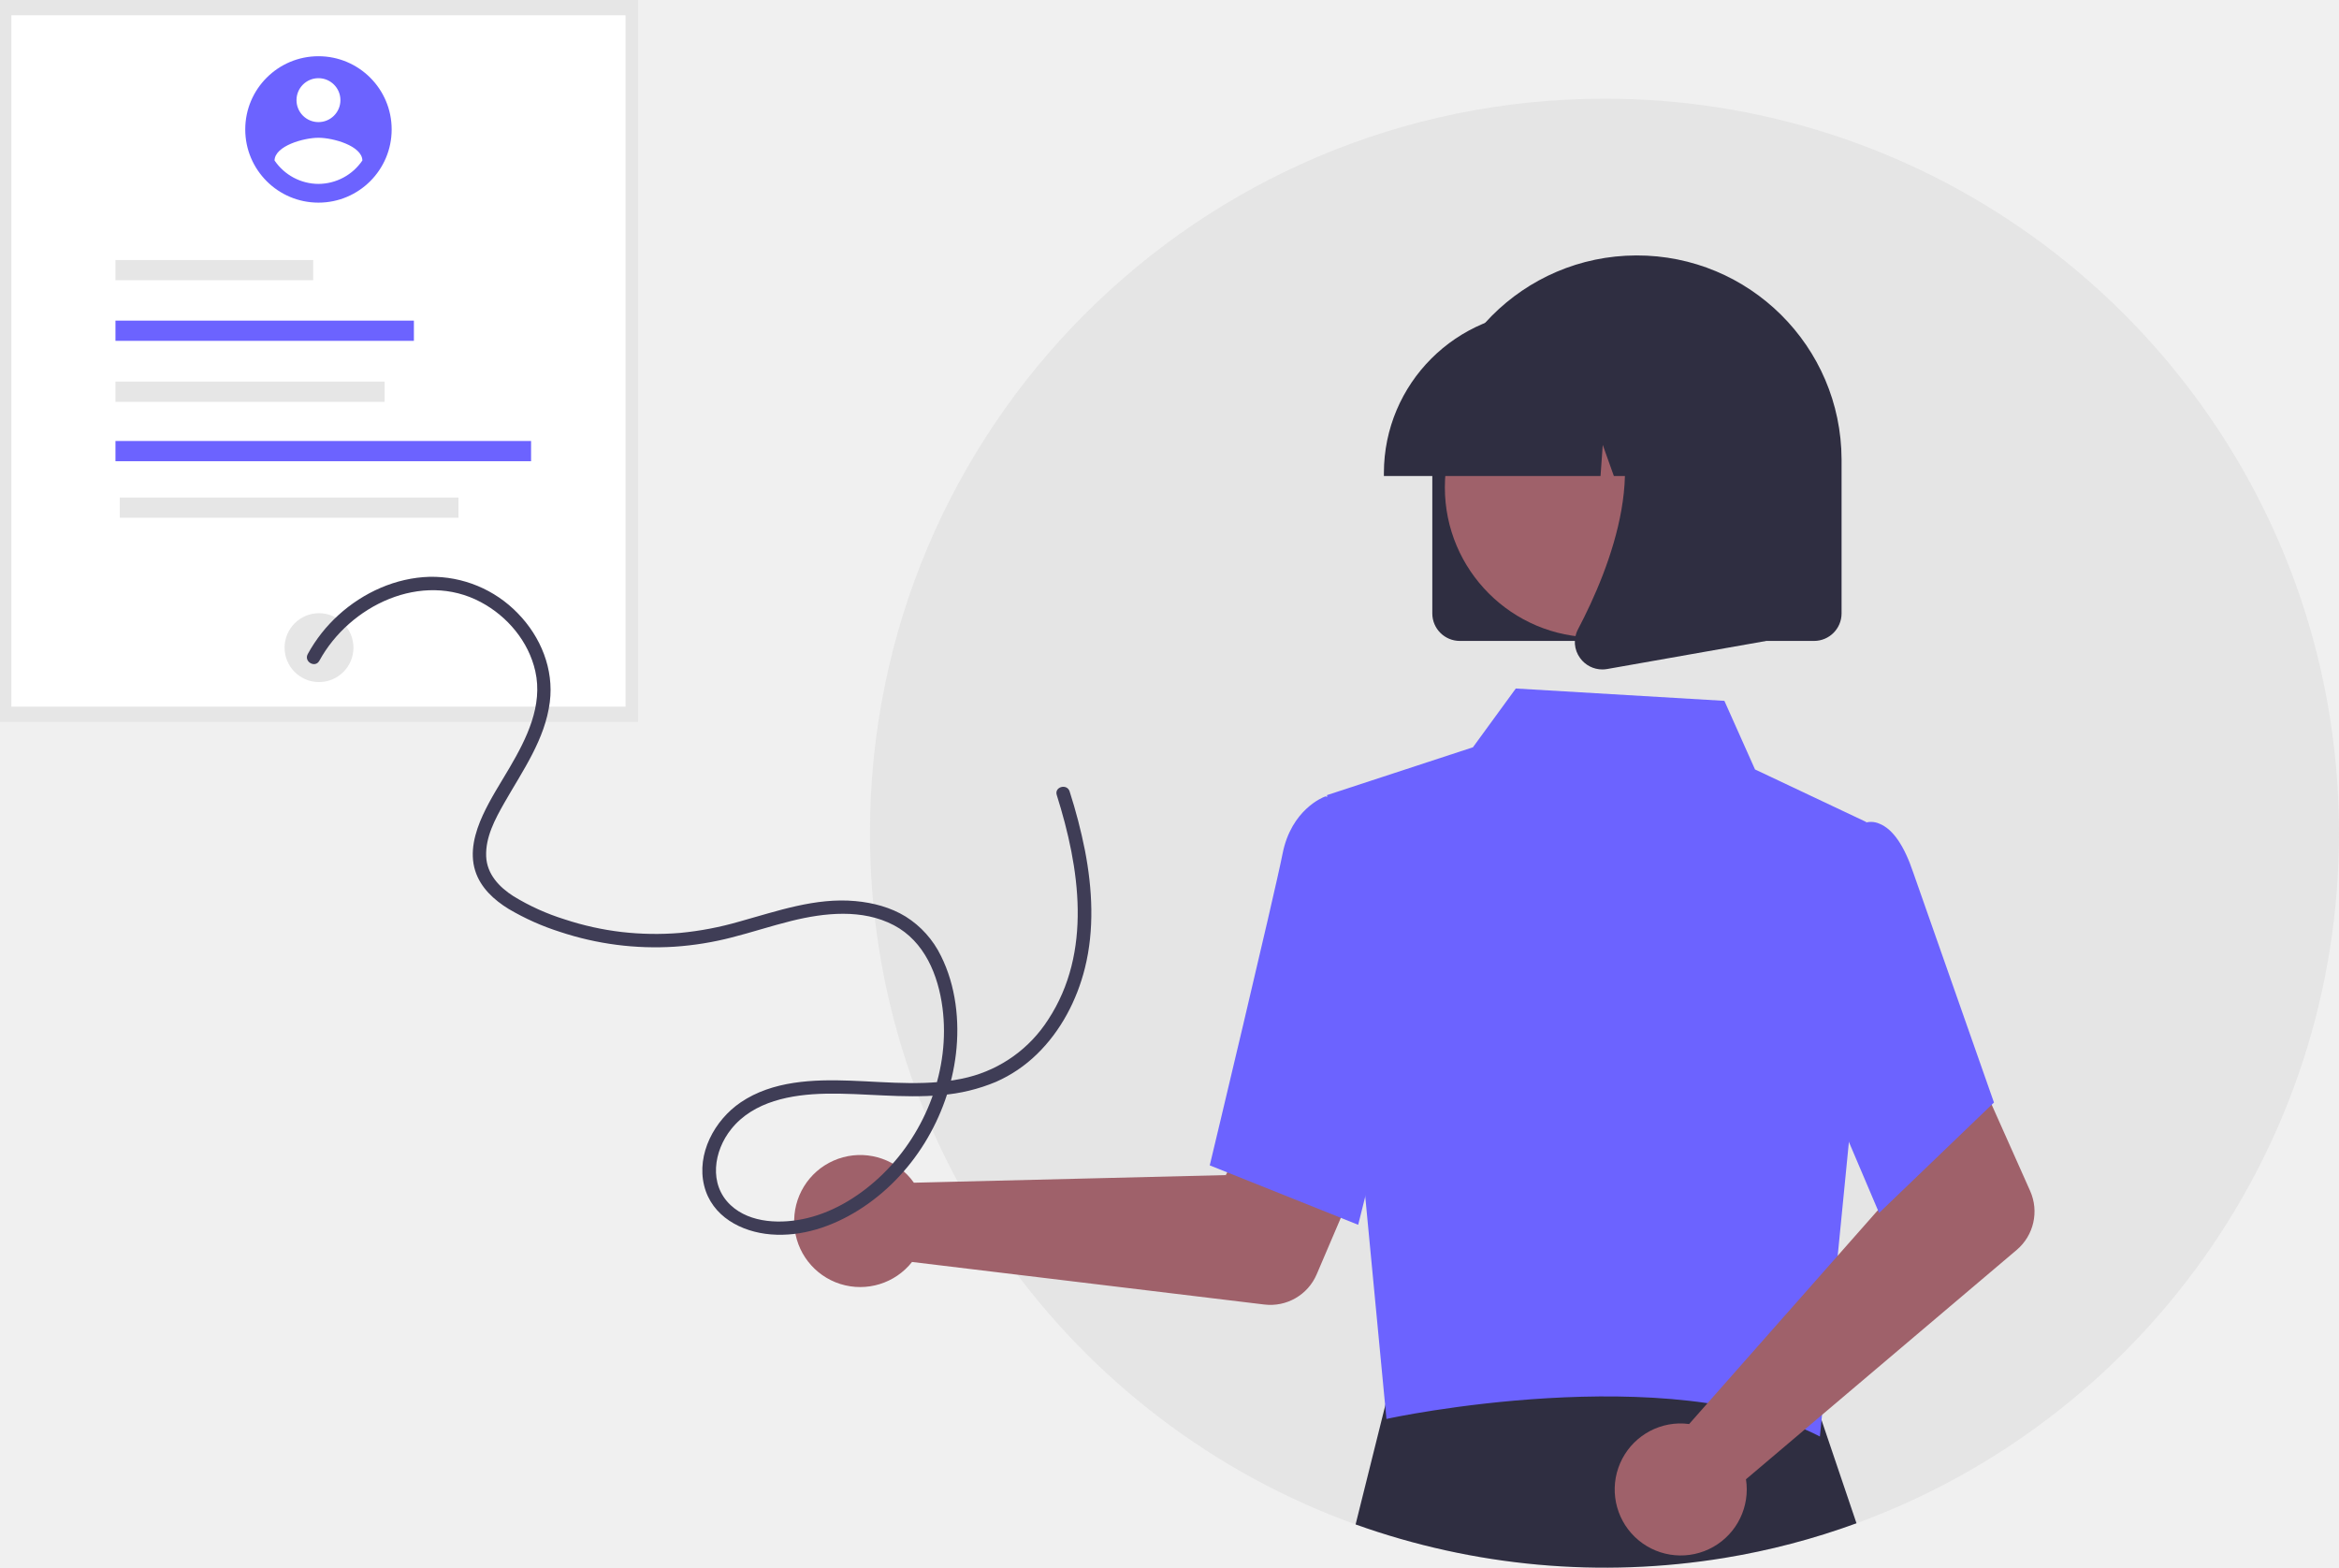
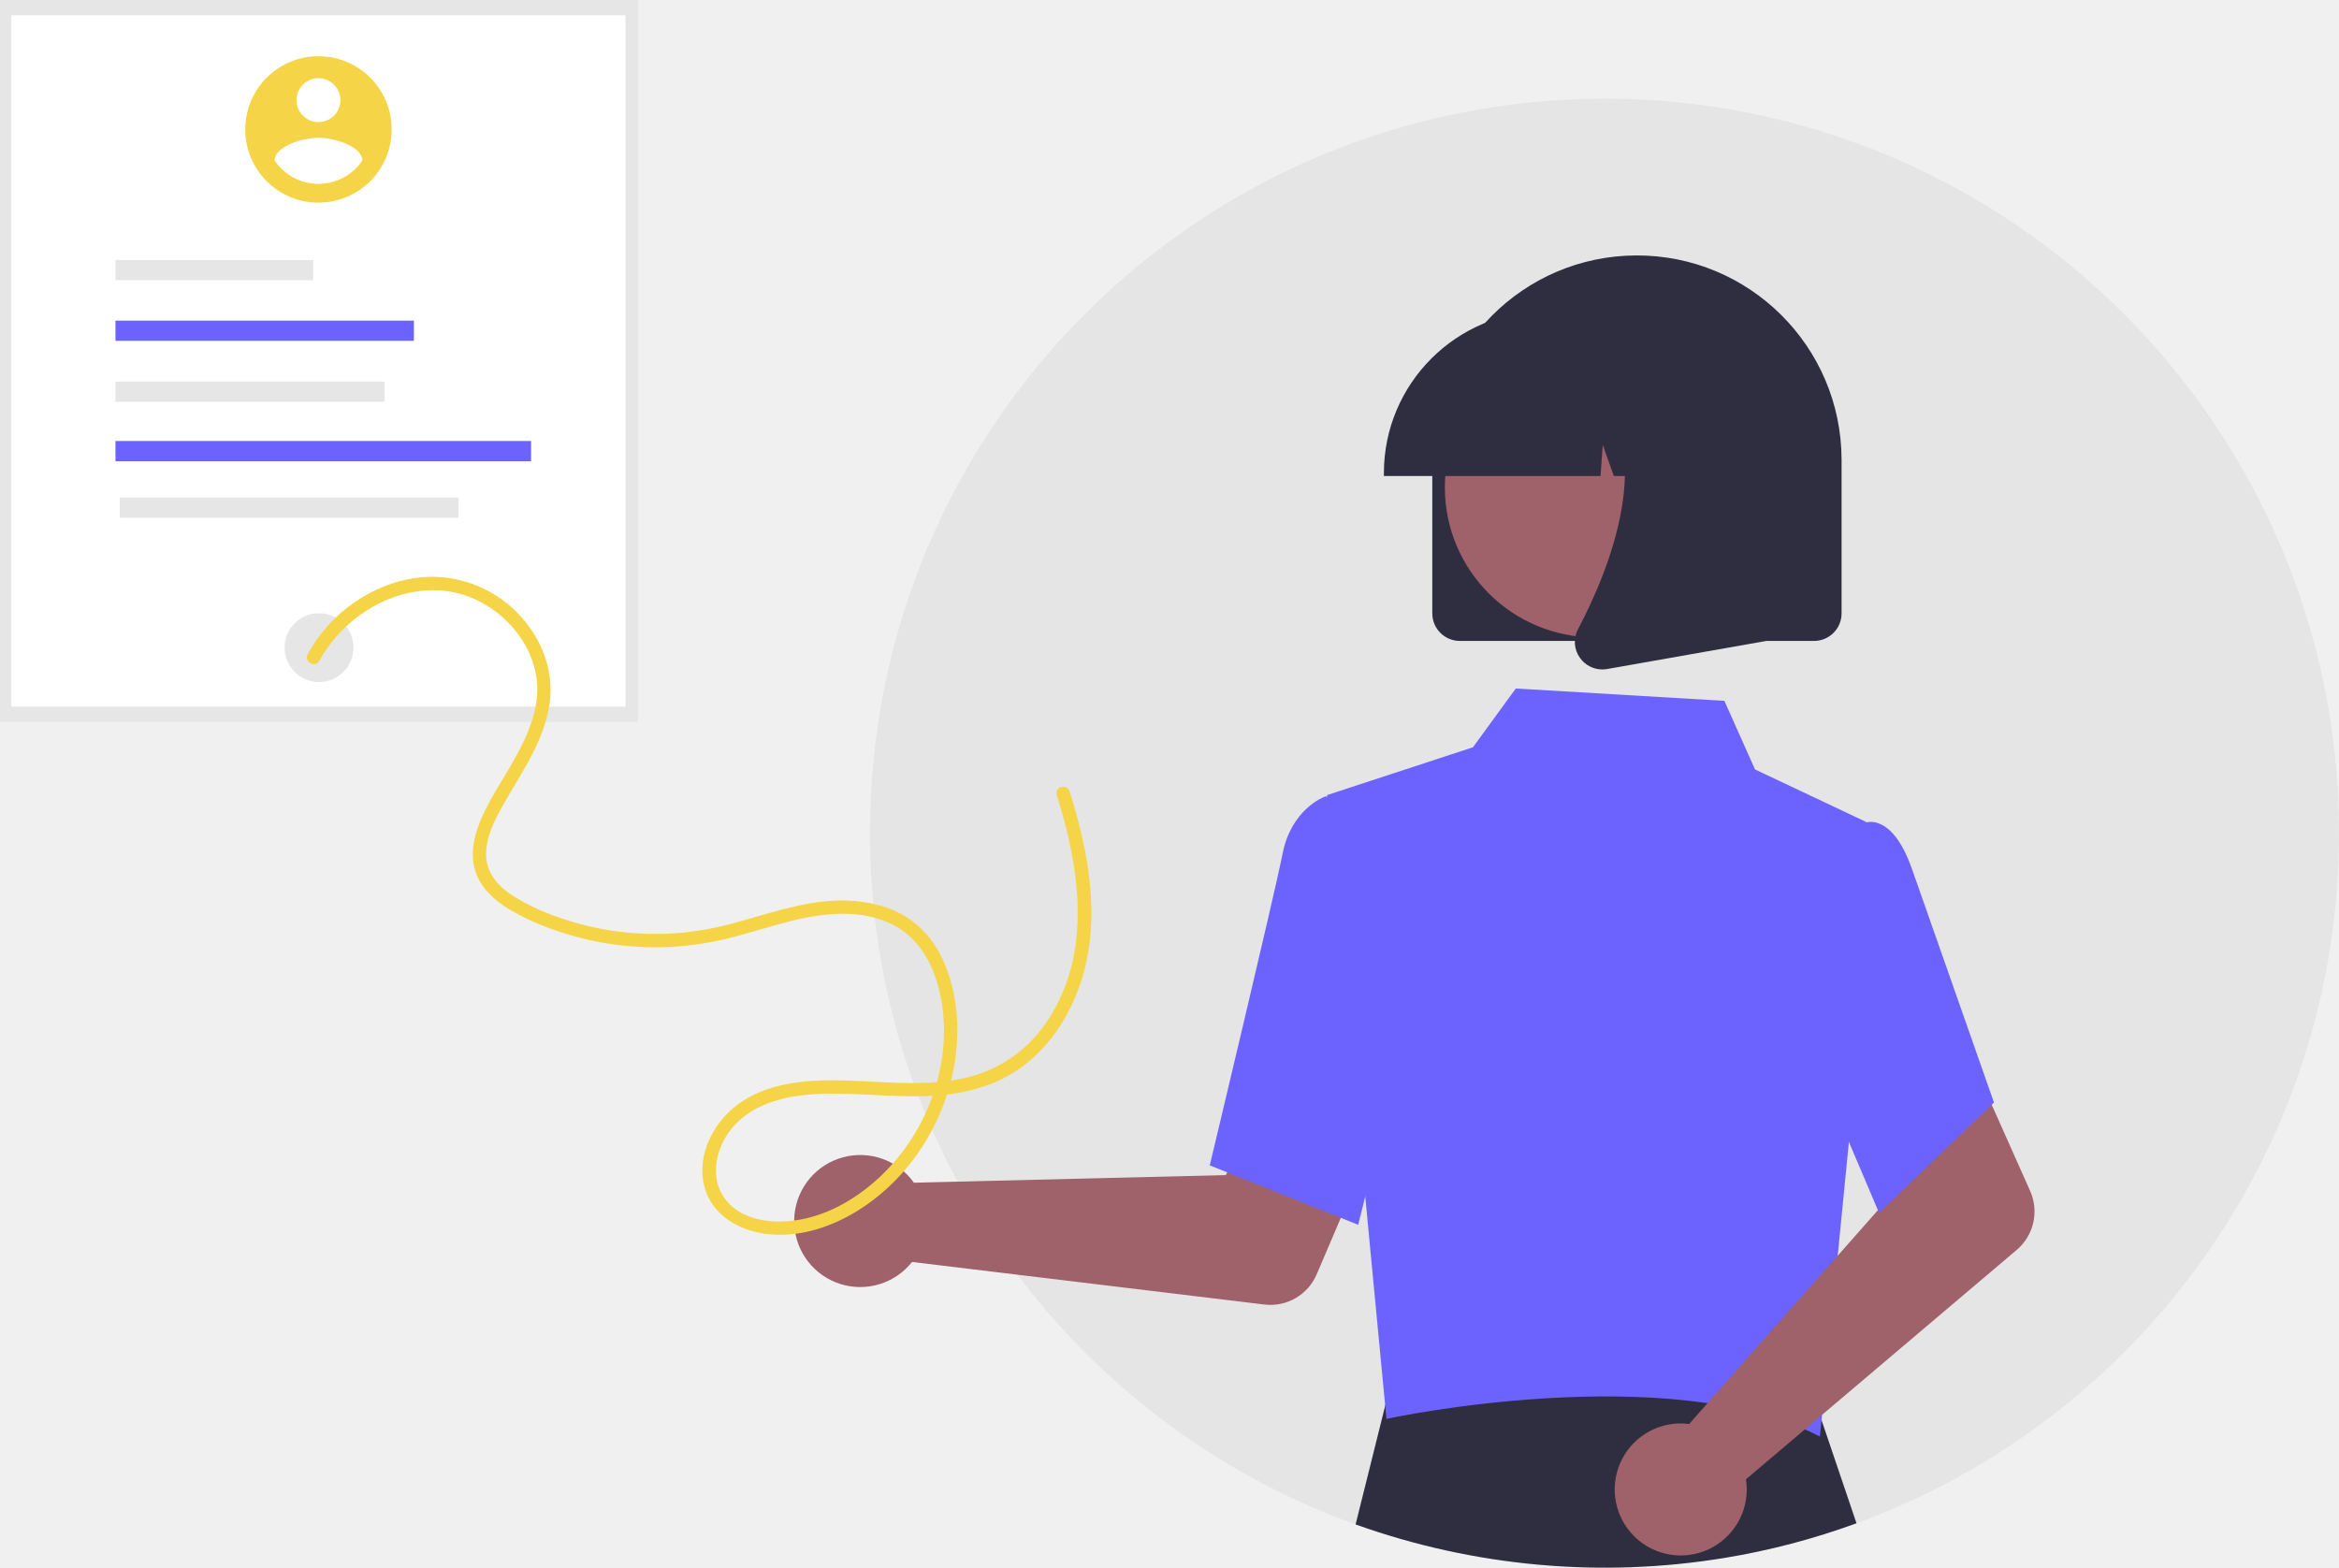
<svg xmlns="http://www.w3.org/2000/svg" data-name="Layer 1" width="1050.862" height="704.353" viewBox="0 0 1050.862 704.353">
  <path d="M1125.431,472.176c0,142.47-90.3,263.86-216.78,310.05a326.344,326.344,0,0,1-59.32,15.57,332.228,332.228,0,0,1-165.72-15.05c-127.28-45.81-218.24-167.61-218.18-310.64,0-182.18,147.75-329.93,330-329.93a328.564,328.564,0,0,1,192.01,61.6C1070.991,263.636,1125.431,361.546,1125.431,472.176Z" transform="translate(-74.56905 -97.82358)" fill="#e5e5e5" />
  <path d="M908.651,782.226a326.344,326.344,0,0,1-59.32,15.57,332.228,332.228,0,0,1-165.72-15.05l15.24-61.15.92-3.67,31.1.12,156.24.56,2,5.91Z" transform="translate(-74.56905 -97.82358)" fill="#2f2e41" />
  <rect id="effaf695-3865-40c6-8918-ced0238239c2" data-name="Rectangle 25" width="286.651" height="324.355" fill="#e6e6e6" />
  <rect id="f33d627f-c769-4bde-9d74-ef156faf640e" data-name="Rectangle 25-2" x="5.111" y="6.862" width="275.928" height="310.632" fill="#fff" />
  <circle id="b5fd4af9-5b07-4da2-8ccf-5b3d4ac887f6" data-name="Ellipse 116" cx="143.326" cy="290.982" r="15.467" fill="#e6e6e6" />
  <rect id="f05405a0-af73-4807-bbd1-d761cdd06c65" data-name="Rectangle 31" x="51.876" y="116.819" width="88.837" height="9.088" fill="#e6e6e6" />
  <rect id="a05e4a04-50b7-46b0-b842-8db21044ae7a" data-name="Rectangle 32" x="51.876" y="144.052" width="134.079" height="9.088" fill="#6c63ff" />
  <rect id="bdce3bac-3998-4a72-bc14-4aa79023038d" data-name="Rectangle 38" x="51.876" y="171.456" width="120.918" height="9.088" fill="#e6e6e6" />
  <rect id="e1177af0-2f80-4461-b67e-43945f3b6fee" data-name="Rectangle 39" x="51.876" y="198.136" width="186.723" height="9.088" fill="#6c63ff" />
  <rect id="b290cdc3-2096-427b-bfd4-6b657da823ea" data-name="Rectangle 40" x="53.817" y="223.545" width="152.175" height="9.088" fill="#e6e6e6" />
  <g id="b96c6486-fa38-4cba-8e5e-13dca7f44a0c" data-name="Group 52">
    <path id="b0fbfc35-67c9-42b4-b2fe-33d0d7288754-91" data-name="Path 846" d="M482.178,625.614a29.756,29.756,0,0,1,2.991,3.6l140.109-3.428,16.345-29.868,48.3,18.776-23.8,55.687a22.609,22.609,0,0,1-23.5,13.561l-158.3-19.123a29.665,29.665,0,1,1-2.15-39.211Z" transform="translate(-74.56905 -97.82358)" fill="#9f616a" />
    <path id="a6a8f1c9-3ab8-4f6f-ba9b-45acc2f7af89-92" data-name="Path 852" d="M670.758,455.065l65.569-21.489,19.258-26.411,93.716,5.546,13.759,30.82,49.972,23.613-7.68,142.624-13.138,133.477c-67.558-34.983-193.639-8.312-194.743-7.878Z" transform="translate(-74.56905 -97.82358)" fill="#6c63ff" />
    <path id="fc06e97d-785e-4845-9aa0-60a5889f9ce3-93" data-name="Path 853" d="M684.775,648.114l-66.694-26.684.284-1.187c.286-1.2,28.672-119.817,32.441-138.879,3.926-19.859,18.271-25.35,18.88-25.573l.445-.164,26.394,8.034,11.592,91.081Z" transform="translate(-74.56905 -97.82358)" fill="#6c63ff" />
    <path id="b248559b-61d8-49e2-8eef-81cc9521c19e-94" data-name="Path 855" d="M828.78,737.377a29.721,29.721,0,0,1,4.677.258l92.747-105.072-10.788-32.286,46.608-22.652,24.655,55.313a22.608,22.608,0,0,1-6.034,26.453l-121.65,103.073a29.665,29.665,0,1,1-30.215-25.087Z" transform="translate(-74.56905 -97.82358)" fill="#9f616a" />
    <path id="b0e9bc84-32e8-4599-bd8d-d35670d3692b-95" data-name="Path 856" d="M918.801,642.791l-38.689-91.006,15.09-63.391,16.259-20.541a9.366,9.366,0,0,1,7.524.07c6,2.413,11.1,9.81,15.177,21.984l36.259,103.279Z" transform="translate(-74.56905 -97.82358)" fill="#6c63ff" />
    <path id="b58b0f1b-b11b-4f57-8de2-a939101b4938-96" data-name="Path 857" d="M718.072,373.442v-68.61a91.938,91.938,0,1,1,183.875-.609q.001.305,0,.609v68.61a12.364,12.364,0,0,1-12.35,12.35H730.422A12.364,12.364,0,0,1,718.072,373.442Z" transform="translate(-74.56905 -97.82358)" fill="#2f2e41" />
    <circle id="ba54abe3-4119-45e5-b5c1-150877d750f7" data-name="Ellipse 148" cx="716.548" cy="218.965" r="67.405" fill="#9f616a" />
    <path id="b6bcc4bf-1738-426f-8fbf-3ee273a728b5-97" data-name="Path 858" d="M696.322,310.321a72.809,72.809,0,0,1,72.727-72.727h13.723a72.808,72.808,0,0,1,72.726,72.727v1.372h-29l-9.891-27.7-1.978,27.7H799.643l-4.99-13.974-1,13.974H696.322Z" transform="translate(-74.56905 -97.82358)" fill="#2f2e41" />
    <path id="be96ad09-85ff-4345-abef-5a49918f7c18-98" data-name="Path 859" d="M784.484,393.508a12.167,12.167,0,0,1-.967-12.918c14.541-27.658,34.9-78.765,7.877-110.283l-1.938-2.262h78.456v117.79L796.641,398.41a12.608,12.608,0,0,1-2.185.193,12.3,12.3,0,0,1-9.967-5.092Z" transform="translate(-74.56905 -97.82358)" fill="#2f2e41" />
  </g>
  <g id="b2dad932-78e1-44e1-9682-073c8202f887" data-name="Group 51">
-     <path id="e043db59-b600-449e-8c52-e1eb73379667-99" data-name="Path 341" d="M217.646,123.086A32.891,32.891,0,1,0,250.535,155.978v-.002a32.891,32.891,0,0,0-32.891-32.891Zm0,9.866a9.866,9.866,0,1,1-9.866,9.866v0A9.866,9.866,0,0,1,217.646,132.952Zm0,47.501a23.961,23.961,0,0,1-19.735-10.532c.158-6.578,13.156-10.199,19.735-10.199s19.576,3.621,19.735,10.199A24,24,0,0,1,217.646,180.453Z" transform="translate(-74.56905 -97.82358)" fill="#6c63ff" />
+     <path id="e043db59-b600-449e-8c52-e1eb73379667-99" data-name="Path 341" d="M217.646,123.086A32.891,32.891,0,1,0,250.535,155.978v-.002a32.891,32.891,0,0,0-32.891-32.891Zm0,9.866a9.866,9.866,0,1,1-9.866,9.866v0A9.866,9.866,0,0,1,217.646,132.952Zm0,47.501a23.961,23.961,0,0,1-19.735-10.532c.158-6.578,13.156-10.199,19.735-10.199s19.576,3.621,19.735,10.199A24,24,0,0,1,217.646,180.453Z" transform="translate(-74.56905 -97.82358)" fill="#f5d547" />
  </g>
-   <path id="bcfa45dc-2c5a-4ac5-8376-9a2a23e225d0-100" data-name="Path 842" d="M218.028,394.735c13.55-24.831,46.01-40.556,72.563-26.382,11.952,6.379,21.453,17.663,24.469,31,3.5,15.493-3.875,30.266-11.488,43.282-4.132,7.065-8.66,13.986-12.08,21.438-3.541,7.717-6.072,16.636-3.406,25.031,2.4,7.563,8.418,13.064,15.008,17.107a111.828,111.828,0,0,0,23.061,10.3,135.743,135.743,0,0,0,51.485,6.661,140.803,140.803,0,0,0,25.66-4.148c8.943-2.28,17.719-5.17,26.677-7.4,14.956-3.715,32.009-5.562,46.191,1.9,13.778,7.252,19.944,22.419,21.851,37.174,3.522,27.246-7.281,55.52-26.786,74.6-9.358,9.154-21.134,16.717-33.96,19.811-11.191,2.7-25.561,2.527-34.467-5.839-9.938-9.337-7.6-24.309.293-34.16,10.075-12.569,27.143-15.588,42.374-15.894,17.326-.348,34.636,2.232,51.952.628a79.799,79.799,0,0,0,24.568-5.926,62.258,62.258,0,0,0,18.515-12.529c10.69-10.386,17.9-24.222,21.485-38.608,4.317-17.3,3.376-35.482.025-52.859a238.361,238.361,0,0,0-6.888-26.507c-1.157-3.67-6.952-2.1-5.786,1.595,10.32,32.724,16.074,70.563-3.865,100.946a60.107,60.107,0,0,1-35.943,25.873c-17.257,4.289-35.365,2.169-52.909,1.531-16.682-.607-35,.048-49.3,9.764-11.731,7.969-19.936,23.127-16.39,37.437,3.419,13.8,16.681,20.8,29.945,21.878,13.917,1.134,27.612-3.537,39.3-10.841,24.313-15.193,40.479-41.913,43.862-70.242,1.763-14.761-.031-30.661-6.725-44.059a43.133,43.133,0,0,0-15.847-17.661c-6.81-4.175-14.676-6.23-22.576-6.957-17.948-1.653-35.192,4.509-52.218,9.223a144.798,144.798,0,0,1-26.628,5.083,132.982,132.982,0,0,1-26.272-.428,129.365,129.365,0,0,1-25.457-5.65,101.893,101.893,0,0,1-23.108-10.447c-6.385-4.083-11.907-9.931-12.221-17.9-.341-8.641,4.016-16.724,8.16-24.009,8.187-14.391,18.3-28.467,20.435-45.314,1.87-14.737-4.06-29.262-14.3-39.773a53.771,53.771,0,0,0-39.737-16.485c-15.193.435-29.74,7.042-40.915,17.189a67.358,67.358,0,0,0-13.8,17.53c-1.851,3.391,3.328,6.422,5.181,3.028Z" transform="translate(-74.56905 -97.82358)" fill="#3f3d56" />
+   <path id="bcfa45dc-2c5a-4ac5-8376-9a2a23e225d0-100" data-name="Path 842" d="M218.028,394.735c13.55-24.831,46.01-40.556,72.563-26.382,11.952,6.379,21.453,17.663,24.469,31,3.5,15.493-3.875,30.266-11.488,43.282-4.132,7.065-8.66,13.986-12.08,21.438-3.541,7.717-6.072,16.636-3.406,25.031,2.4,7.563,8.418,13.064,15.008,17.107a111.828,111.828,0,0,0,23.061,10.3,135.743,135.743,0,0,0,51.485,6.661,140.803,140.803,0,0,0,25.66-4.148c8.943-2.28,17.719-5.17,26.677-7.4,14.956-3.715,32.009-5.562,46.191,1.9,13.778,7.252,19.944,22.419,21.851,37.174,3.522,27.246-7.281,55.52-26.786,74.6-9.358,9.154-21.134,16.717-33.96,19.811-11.191,2.7-25.561,2.527-34.467-5.839-9.938-9.337-7.6-24.309.293-34.16,10.075-12.569,27.143-15.588,42.374-15.894,17.326-.348,34.636,2.232,51.952.628a79.799,79.799,0,0,0,24.568-5.926,62.258,62.258,0,0,0,18.515-12.529c10.69-10.386,17.9-24.222,21.485-38.608,4.317-17.3,3.376-35.482.025-52.859a238.361,238.361,0,0,0-6.888-26.507c-1.157-3.67-6.952-2.1-5.786,1.595,10.32,32.724,16.074,70.563-3.865,100.946a60.107,60.107,0,0,1-35.943,25.873c-17.257,4.289-35.365,2.169-52.909,1.531-16.682-.607-35,.048-49.3,9.764-11.731,7.969-19.936,23.127-16.39,37.437,3.419,13.8,16.681,20.8,29.945,21.878,13.917,1.134,27.612-3.537,39.3-10.841,24.313-15.193,40.479-41.913,43.862-70.242,1.763-14.761-.031-30.661-6.725-44.059a43.133,43.133,0,0,0-15.847-17.661c-6.81-4.175-14.676-6.23-22.576-6.957-17.948-1.653-35.192,4.509-52.218,9.223a144.798,144.798,0,0,1-26.628,5.083,132.982,132.982,0,0,1-26.272-.428,129.365,129.365,0,0,1-25.457-5.65,101.893,101.893,0,0,1-23.108-10.447c-6.385-4.083-11.907-9.931-12.221-17.9-.341-8.641,4.016-16.724,8.16-24.009,8.187-14.391,18.3-28.467,20.435-45.314,1.87-14.737-4.06-29.262-14.3-39.773a53.771,53.771,0,0,0-39.737-16.485c-15.193.435-29.74,7.042-40.915,17.189a67.358,67.358,0,0,0-13.8,17.53c-1.851,3.391,3.328,6.422,5.181,3.028Z" transform="translate(-74.56905 -97.82358)" fill="#f5d547" />
</svg>
